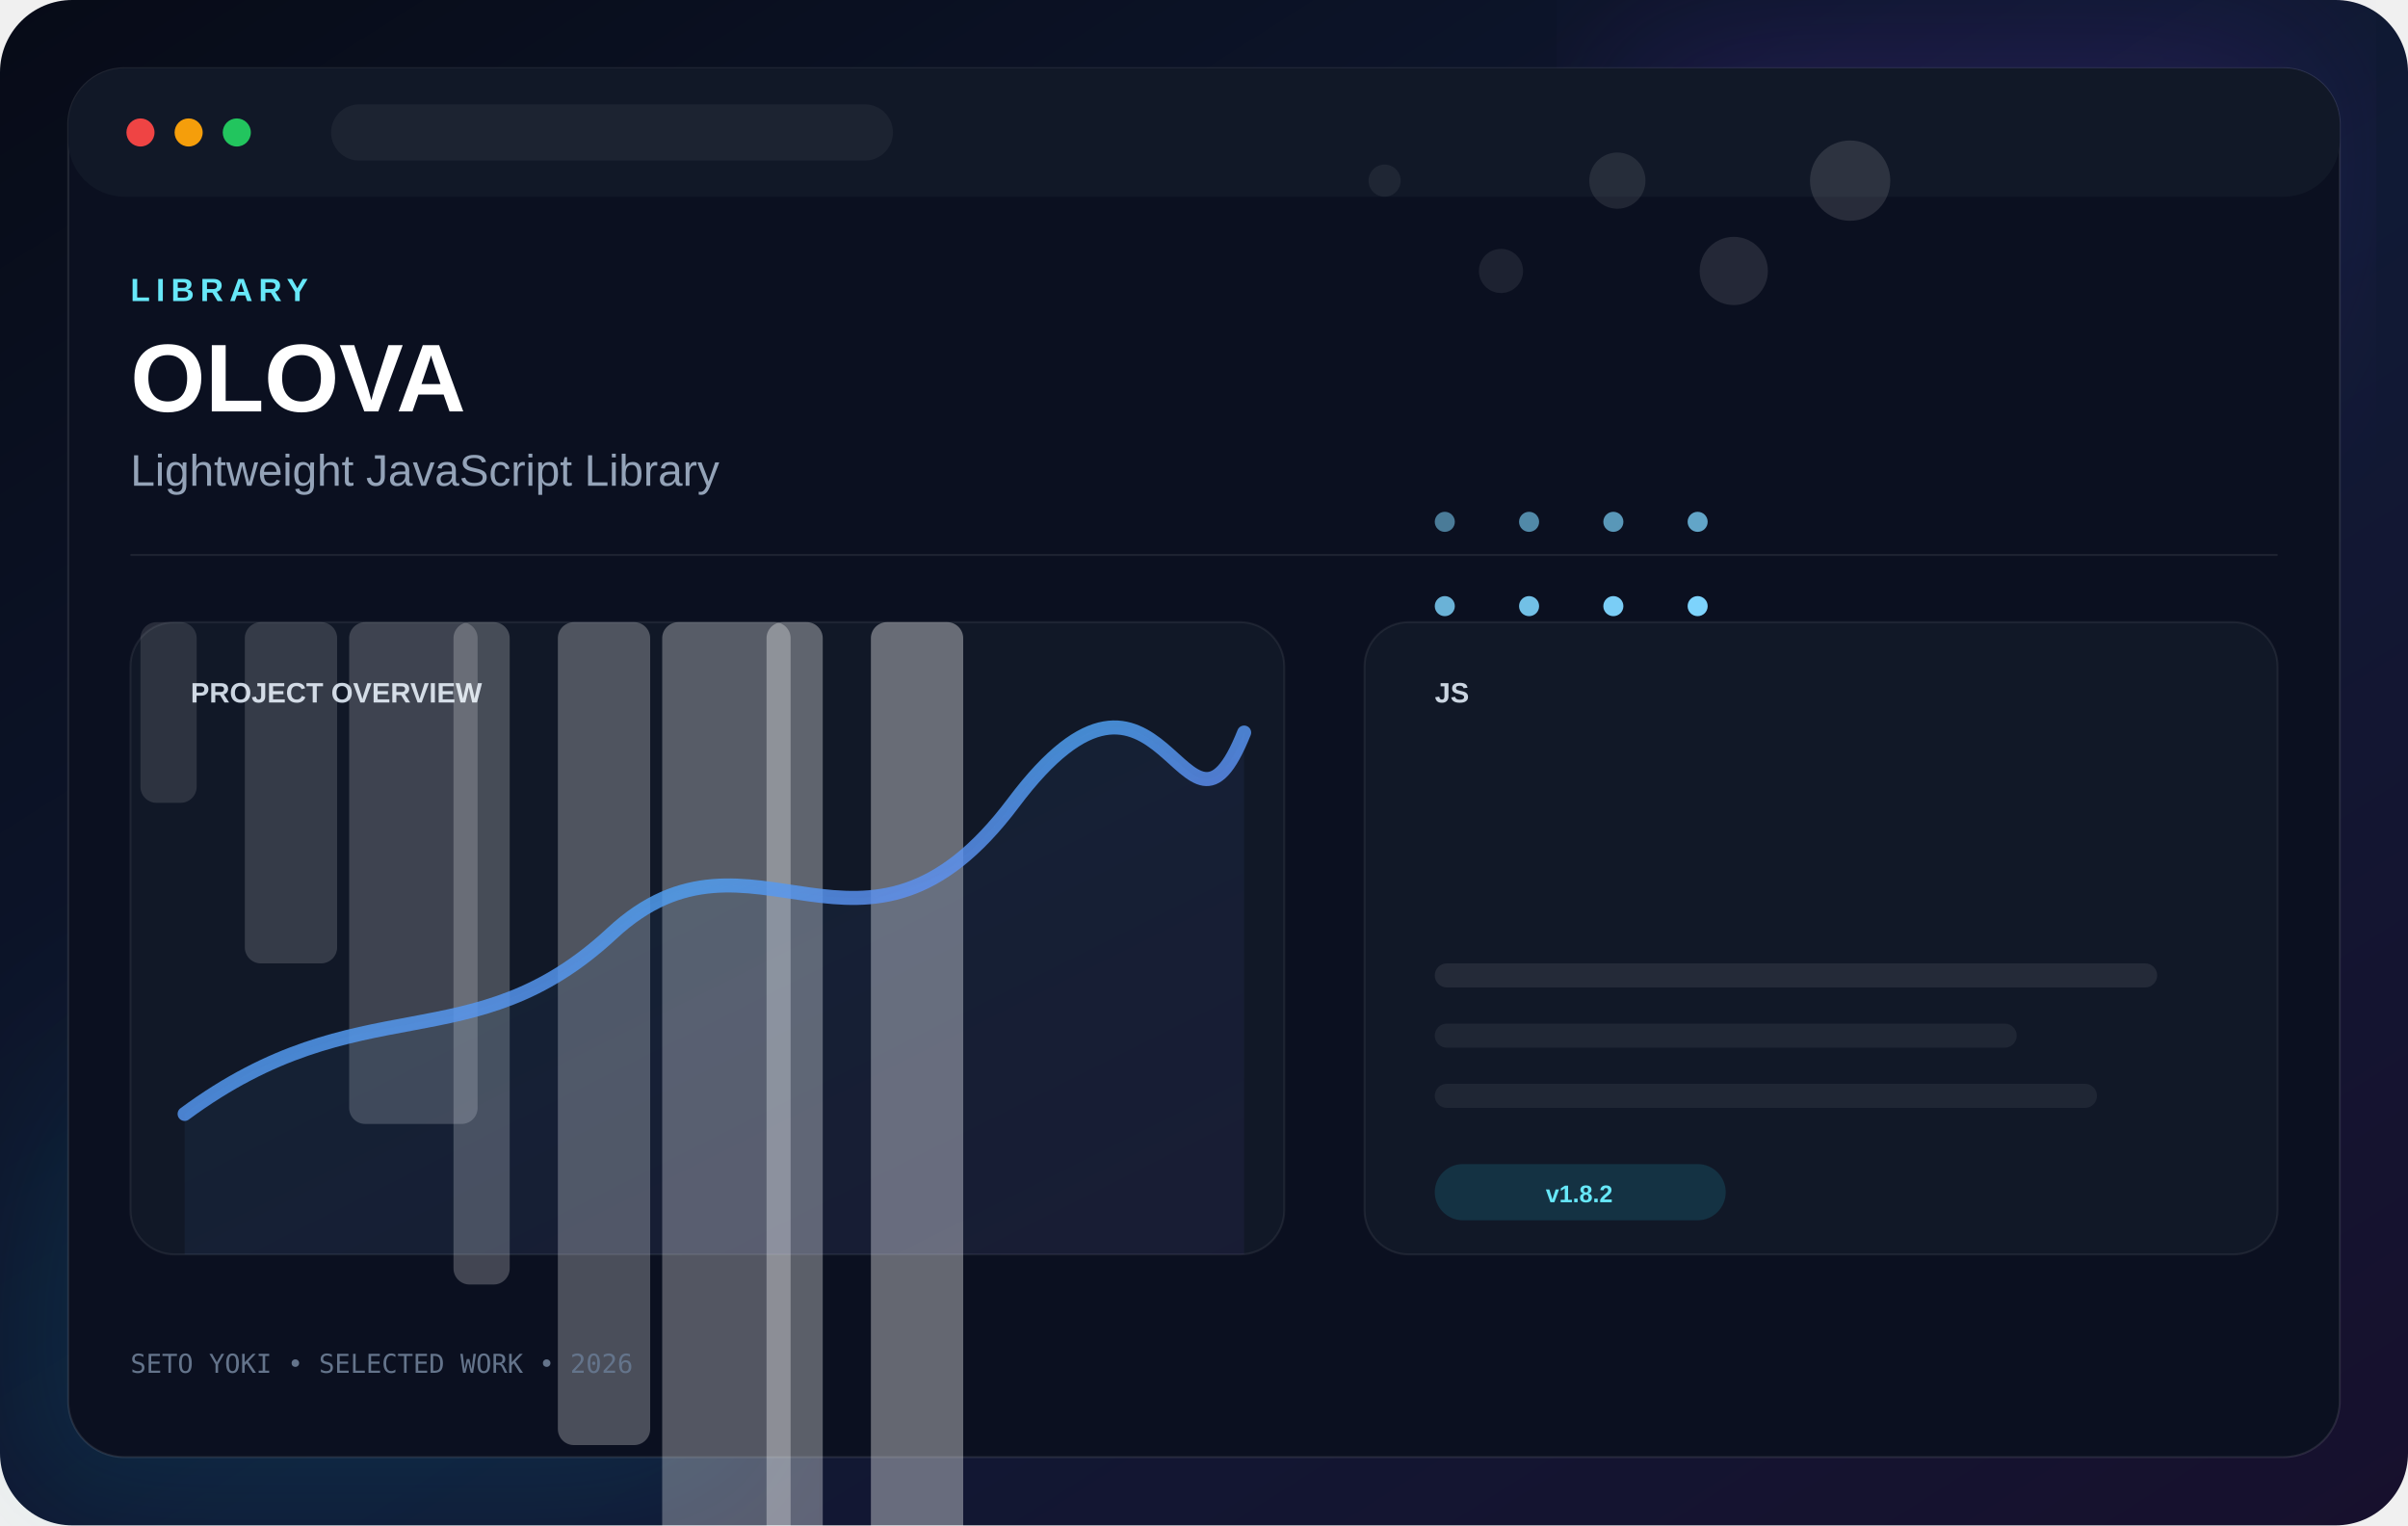
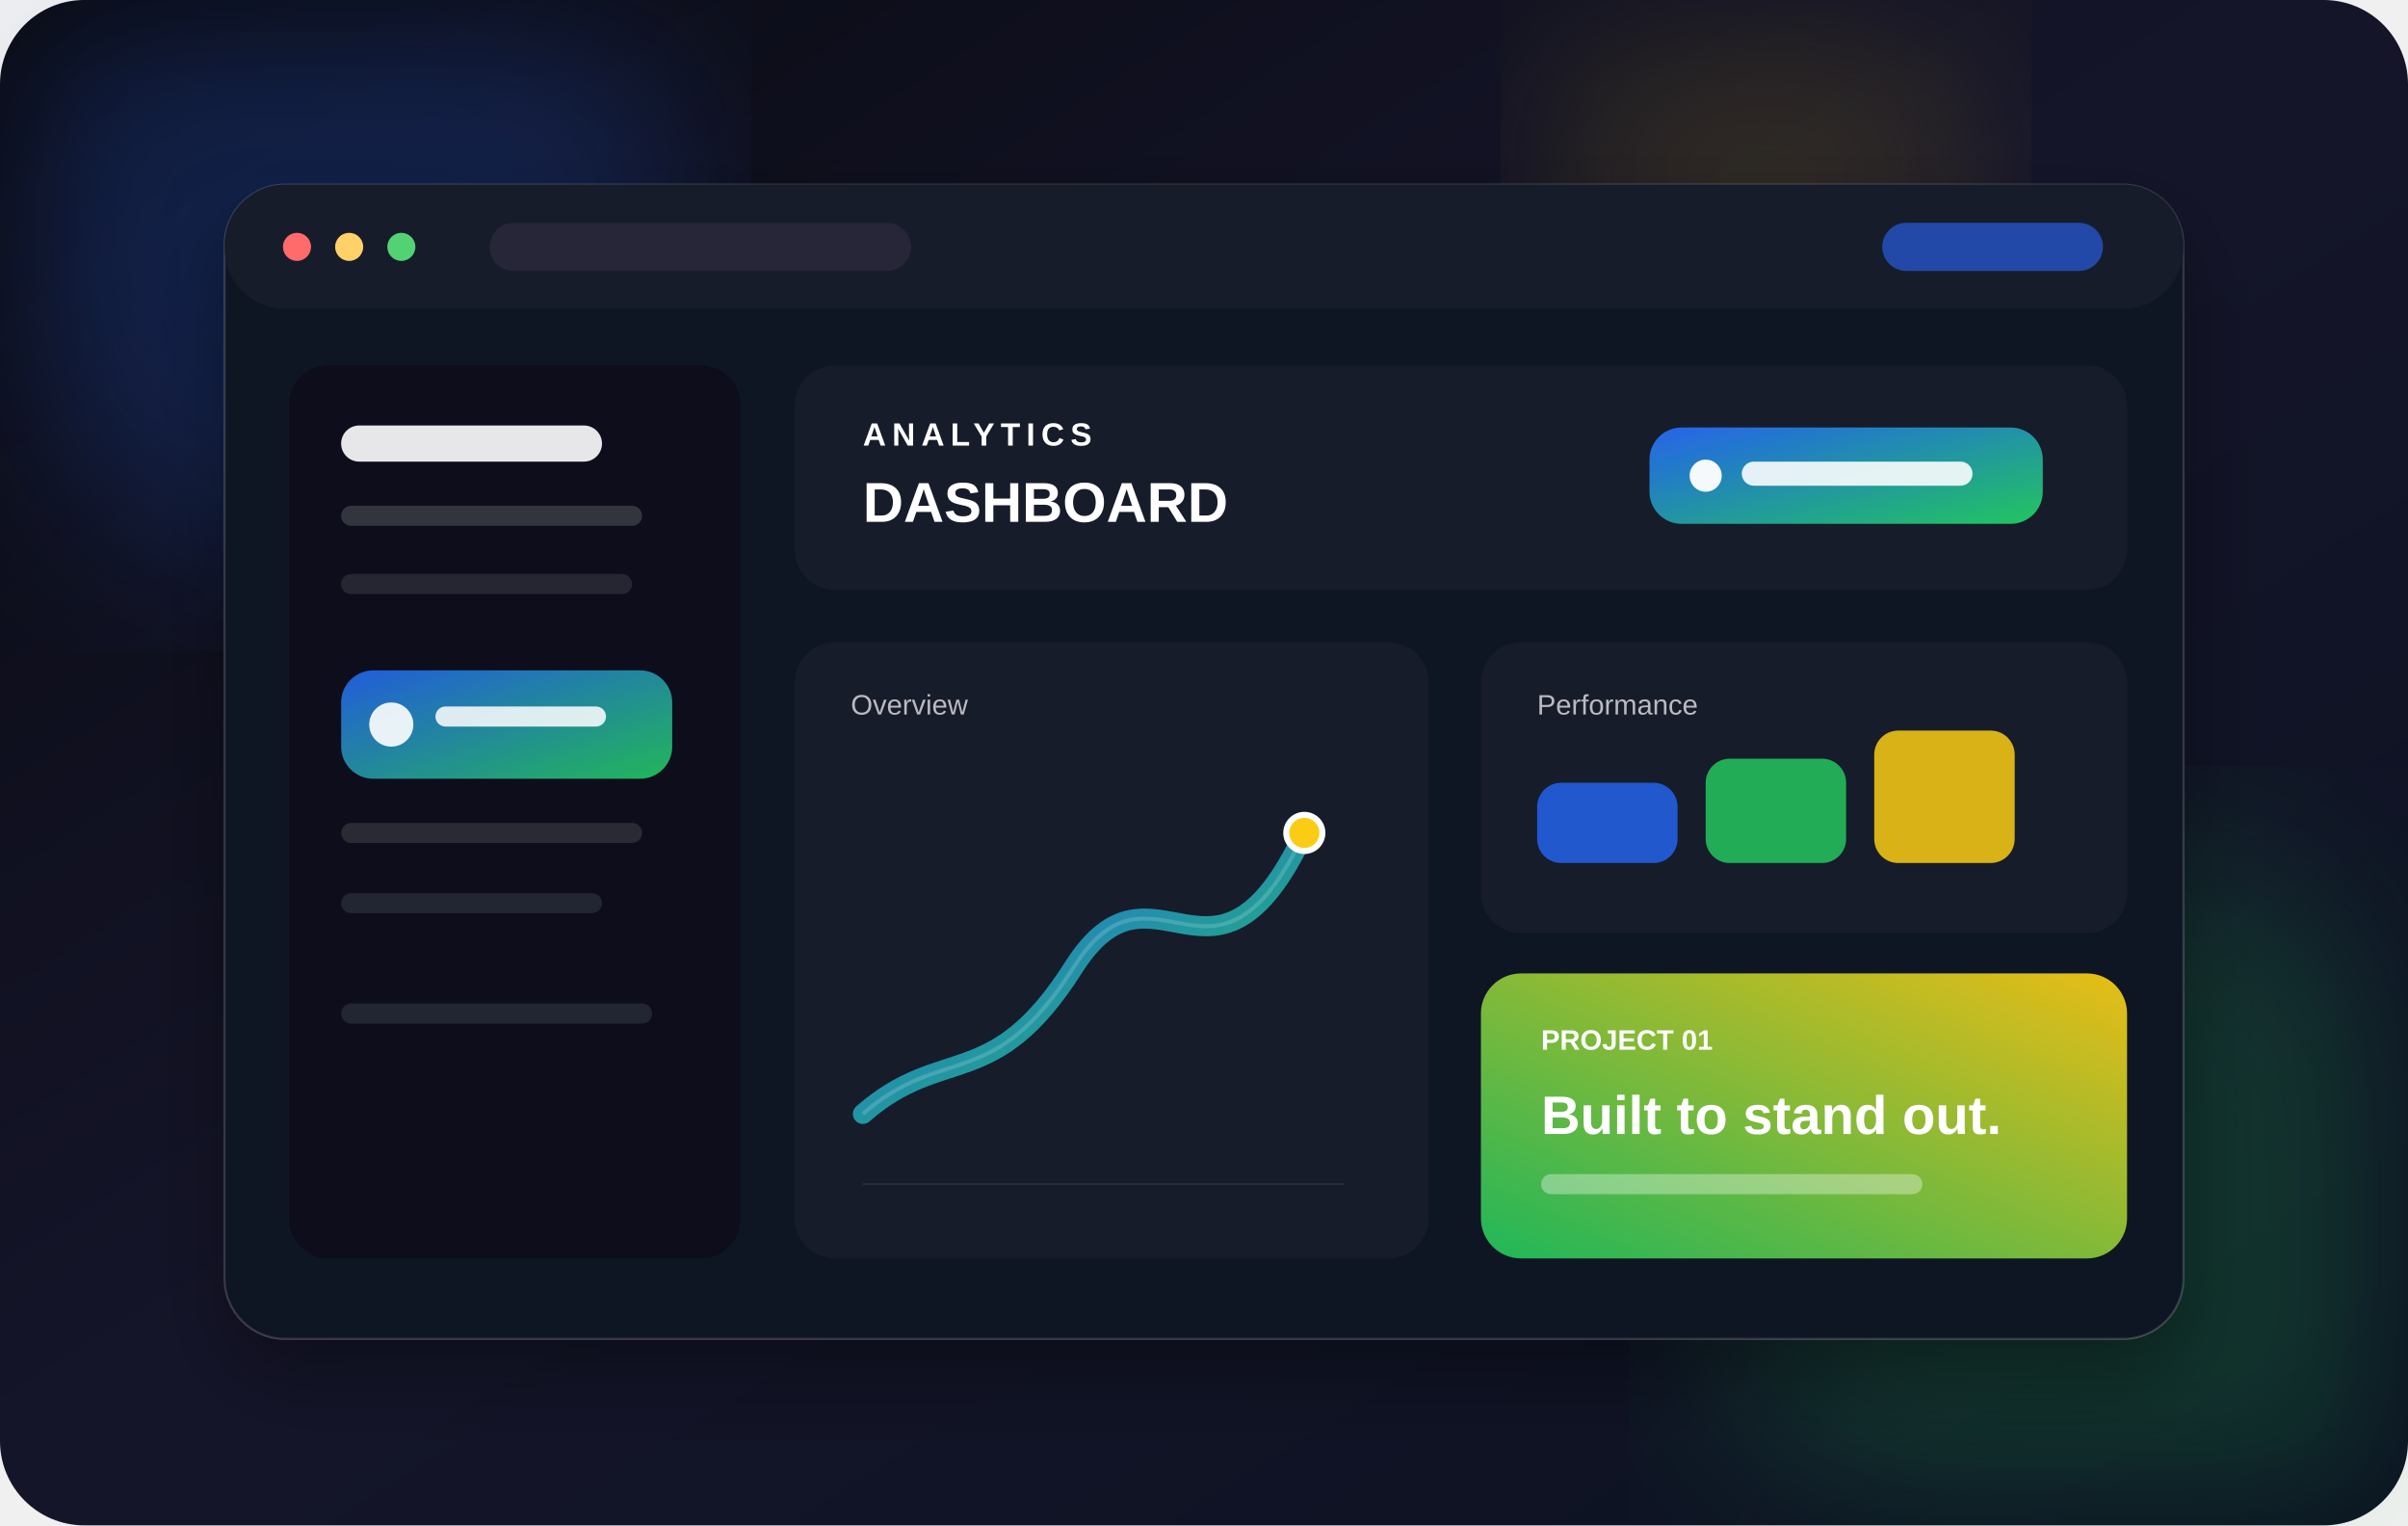
- <svg xmlns="http://www.w3.org/2000/svg" viewBox="0 0 1200 760" width="1200" height="760">
+ <svg xmlns="http://www.w3.org/2000/svg" viewBox="0 0 1200 760">
  <defs>
    <linearGradient id="bg" x1="0" y1="0" x2="1" y2="1">
-       <stop stop-color="#070b17" />
-       <stop offset=".55" stop-color="#101a35" />
-       <stop offset="1" stop-color="#17102d" />
+       <stop offset="0" stop-color="#090A12" />
+       <stop offset="0.48" stop-color="#15152A" />
+       <stop offset="1" stop-color="#0B1220" />
    </linearGradient>
-     <linearGradient id="glow" x1="0" y1="0" x2="1" y2="1">
-       <stop stop-color="#22d3ee" stop-opacity=".9" />
-       <stop offset="1" stop-color="#8b5cf6" stop-opacity=".75" />
+     <linearGradient id="g1" x1="0" y1="0" x2="1" y2="1">
+       <stop stop-color="#2563EB" />
+       <stop offset="1" stop-color="#22C55E" />
+     </linearGradient>
+     <linearGradient id="g2" x1="1" y1="0" x2="0" y2="1">
+       <stop stop-color="#FACC15" />
+       <stop offset="1" stop-color="#22C55E" />
    </linearGradient>
    <filter id="blur">
      <feGaussianBlur stdDeviation="45" />
    </filter>
+     <filter id="shadow">
+       <feDropShadow dx="0" dy="18" stdDeviation="20" flood-opacity=".35" />
+     </filter>
  </defs>
-   <rect width="1200" height="760" rx="36" fill="url(#bg)" />
-   <circle cx="980" cy="70" r="170" fill="#7c3aed" opacity=".16" filter="url(#blur)" />
-   <circle cx="180" cy="690" r="190" fill="#06b6d4" opacity=".12" filter="url(#blur)" />
-   <rect x="34" y="34" width="1132" height="692" rx="28" fill="#0b1020" stroke="white" stroke-opacity=".1" />
-   <rect x="34" y="34" width="1132" height="64" rx="28" fill="#111827" />
-   <circle cx="70" cy="66" r="7" fill="#ef4444" />
-   <circle cx="94" cy="66" r="7" fill="#f59e0b" />
-   <circle cx="118" cy="66" r="7" fill="#22c55e" />
-   <rect x="165" y="52" width="280" height="28" rx="14" fill="white" opacity=".05" />
-   <text x="65" y="150" fill="#67e8f9" font-family="Arial, sans-serif" font-size="16" font-weight="700" letter-spacing="3">LIBRARY</text>
-   <text x="65" y="205" fill="white" font-family="Arial, sans-serif" font-size="48" font-weight="800">OLOVA</text>
-   <text x="65" y="242" fill="#94a3b8" font-family="Arial, sans-serif" font-size="22">Lightweight JavaScript Library</text>
-   <rect x="65" y="276" width="1070" height="1" fill="white" opacity=".08" />
-   <rect x="65" y="310" width="575" height="315" rx="22" fill="#111827" stroke="white" stroke-opacity=".07" />
-   <text x="95" y="350" fill="#cbd5e1" font-family="Arial, sans-serif" font-size="14" font-weight="700">PROJECT OVERVIEW</text>
-   <rect x="70" y="310" width="28" height="90" rx="8" fill="white" opacity="0.12" />
-   <rect x="122" y="310" width="46" height="170" rx="8" fill="white" opacity="0.155" />
-   <rect x="174" y="310" width="64" height="250" rx="8" fill="white" opacity="0.19" />
-   <rect x="226" y="310" width="28" height="330" rx="8" fill="white" opacity="0.225" />
-   <rect x="278" y="310" width="46" height="410" rx="8" fill="white" opacity="0.26" />
-   <rect x="330" y="310" width="64" height="490" rx="8" fill="white" opacity="0.295" />
-   <rect x="382" y="310" width="28" height="570" rx="8" fill="white" opacity="0.33" />
-   <rect x="434" y="310" width="46" height="650" rx="8" fill="white" opacity="0.365" />
-   <path d="M92 555 C180 490 235 530 305 465 S430 500 505 400 S590 440 620 365" fill="none" stroke="url(#glow)" stroke-width="7" stroke-linecap="round" />
-   <path d="M92 555 C180 490 235 530 305 465 S430 500 505 400 S590 440 620 365 L620 625 L92 625Z" fill="url(#glow)" opacity=".08" />
-   <rect x="680" y="310" width="455" height="315" rx="22" fill="#111827" stroke="white" stroke-opacity=".07" />
-   <text x="715" y="350" fill="#cbd5e1" font-family="Arial, sans-serif" font-size="14" font-weight="700">JS</text>
-   <circle cx="720" cy="260" r="5" fill="#7dd3fc" opacity="0.55" />
-   <circle cx="762" cy="260" r="5" fill="#7dd3fc" opacity="0.62" />
-   <circle cx="804" cy="260" r="5" fill="#7dd3fc" opacity="0.69" />
-   <circle cx="846" cy="260" r="5" fill="#7dd3fc" opacity="0.76" />
-   <circle cx="720" cy="302" r="5" fill="#7dd3fc" opacity="0.83" />
-   <circle cx="762" cy="302" r="5" fill="#7dd3fc" opacity="0.9" />
-   <circle cx="804" cy="302" r="5" fill="#7dd3fc" opacity="0.97" />
-   <circle cx="846" cy="302" r="5" fill="#7dd3fc" opacity="1.04" />
-   <circle cx="690" cy="90" r="8" fill="white" opacity="0.06" />
-   <circle cx="748" cy="135" r="11" fill="white" opacity="0.075" />
-   <circle cx="806" cy="90" r="14" fill="white" opacity="0.09" />
-   <circle cx="864" cy="135" r="17" fill="white" opacity="0.105" />
-   <circle cx="922" cy="90" r="20" fill="white" opacity="0.12" />
-   <rect x="715" y="480" width="360" height="12" rx="6" fill="white" opacity=".08" />
-   <rect x="715" y="510" width="290" height="12" rx="6" fill="white" opacity=".06" />
-   <rect x="715" y="540" width="330" height="12" rx="6" fill="white" opacity=".06" />
-   <rect x="715" y="580" width="145" height="28" rx="14" fill="#22d3ee" opacity=".14" />
-   <text x="787" y="599" text-anchor="middle" fill="#67e8f9" font-family="Arial, sans-serif" font-size="12" font-weight="700">v1.8.2</text>
-   <text x="65" y="684" fill="#64748b" font-family="monospace" font-size="13">SETО YOKI • SELECTED WORK • 2026</text>
+   <rect width="1200" height="760" rx="42" fill="url(#bg)" />
+   <circle cx="170" cy="120" r="170" fill="#2563EB" opacity=".22" filter="url(#blur)" />
+   <circle cx="1040" cy="610" r="190" fill="#22C55E" opacity=".18" filter="url(#blur)" />
+   <circle cx="880" cy="80" r="110" fill="#FACC15" opacity=".12" filter="url(#blur)" />
+   <g filter="url(#shadow)">
+     <rect x="112" y="92" width="976" height="575" rx="30" fill="#111322" stroke="#FFFFFF" stroke-opacity=".14" />
+     <rect x="112" y="92" width="976" height="62" rx="30" fill="#181A2B" />
+     <circle cx="148" cy="123" r="7" fill="#FF6B6B" />
+     <circle cx="174" cy="123" r="7" fill="#FFD166" />
+     <circle cx="200" cy="123" r="7" fill="#52D273" />
+     <rect x="244" y="111" width="210" height="24" rx="12" fill="#FFFFFF" opacity=".06" />
+     <rect x="938" y="111" width="110" height="24" rx="12" fill="#2563EB" opacity=".65" />
+     <rect x="144" y="182" width="225" height="445" rx="20" fill="#0C0E1A" />
+     <rect x="170" y="212" width="130" height="18" rx="9" fill="#FFFFFF" opacity=".9" />
+     <rect x="170" y="252" width="150" height="10" rx="5" fill="#FFFFFF" opacity=".16" />
+     <rect x="170" y="286" width="145" height="10" rx="5" fill="#FFFFFF" opacity=".11" />
+     <rect x="170" y="334" width="165" height="54" rx="16" fill="url(#g1)" opacity=".92" />
+     <circle cx="195" cy="361" r="11" fill="#fff" opacity=".9" />
+     <rect x="217" y="352" width="85" height="10" rx="5" fill="#fff" opacity=".85" />
+     <rect x="170" y="410" width="150" height="10" rx="5" fill="#fff" opacity=".12" />
+     <rect x="170" y="445" width="130" height="10" rx="5" fill="#fff" opacity=".10" />
+     <rect x="170" y="500" width="155" height="10" rx="5" fill="#fff" opacity=".10" />
+     <rect x="396" y="182" width="664" height="112" rx="20" fill="#171A2B" />
+     <text x="430" y="222" fill="#fff" font-family="Arial, sans-serif" font-size="16" font-weight="700" letter-spacing="3">ANALYTICS</text>
+     <text x="430" y="260" fill="#fff" font-family="Arial, sans-serif" font-size="28" font-weight="800">DASHBOARD</text>
+     <rect x="822" y="213" width="196" height="48" rx="16" fill="url(#g1)" />
+     <circle cx="850" cy="237" r="8" fill="#fff" opacity=".95" />
+     <rect x="868" y="230" width="115" height="12" rx="6" fill="#fff" opacity=".88" />
+     <rect x="396" y="320" width="316" height="307" rx="20" fill="#171A2B" />
+     <text x="424" y="356" fill="#fff" opacity=".7" font-family="Arial, sans-serif" font-size="14">Overview</text>
+     <path d="M430 555 C470 520 495 545 535 482 S605 510 650 415" fill="none" stroke="url(#g1)" stroke-width="10" stroke-linecap="round" />
+     <path d="M430 555 C470 520 495 545 535 482 S605 510 650 415" fill="none" stroke="#fff" stroke-opacity=".16" stroke-width="2" />
+     <circle cx="650" cy="415" r="9" fill="#FACC15" stroke="#fff" stroke-width="3" />
+     <line x1="430" y1="590" x2="670" y2="590" stroke="#fff" stroke-opacity=".08" />
+     <rect x="738" y="320" width="322" height="145" rx="20" fill="#171A2B" />
+     <text x="766" y="356" fill="#fff" opacity=".7" font-family="Arial, sans-serif" font-size="14">Performance</text>
+     <rect x="766" y="390" width="70" height="40" rx="12" fill="#2563EB" opacity=".85" />
+     <rect x="850" y="378" width="70" height="52" rx="12" fill="#22C55E" opacity=".85" />
+     <rect x="934" y="364" width="70" height="66" rx="12" fill="#FACC15" opacity=".85" />
+     <rect x="738" y="485" width="322" height="142" rx="20" fill="url(#g2)" opacity=".92" />
+     <text x="768" y="523" fill="#fff" font-family="Arial, sans-serif" font-size="14" font-weight="700">PROJECT 01</text>
+     <text x="768" y="565" fill="#fff" font-family="Arial, sans-serif" font-size="27" font-weight="800">Built to stand out.</text>
+     <rect x="768" y="585" width="190" height="10" rx="5" fill="#fff" opacity=".35" />
+   </g>
</svg>
